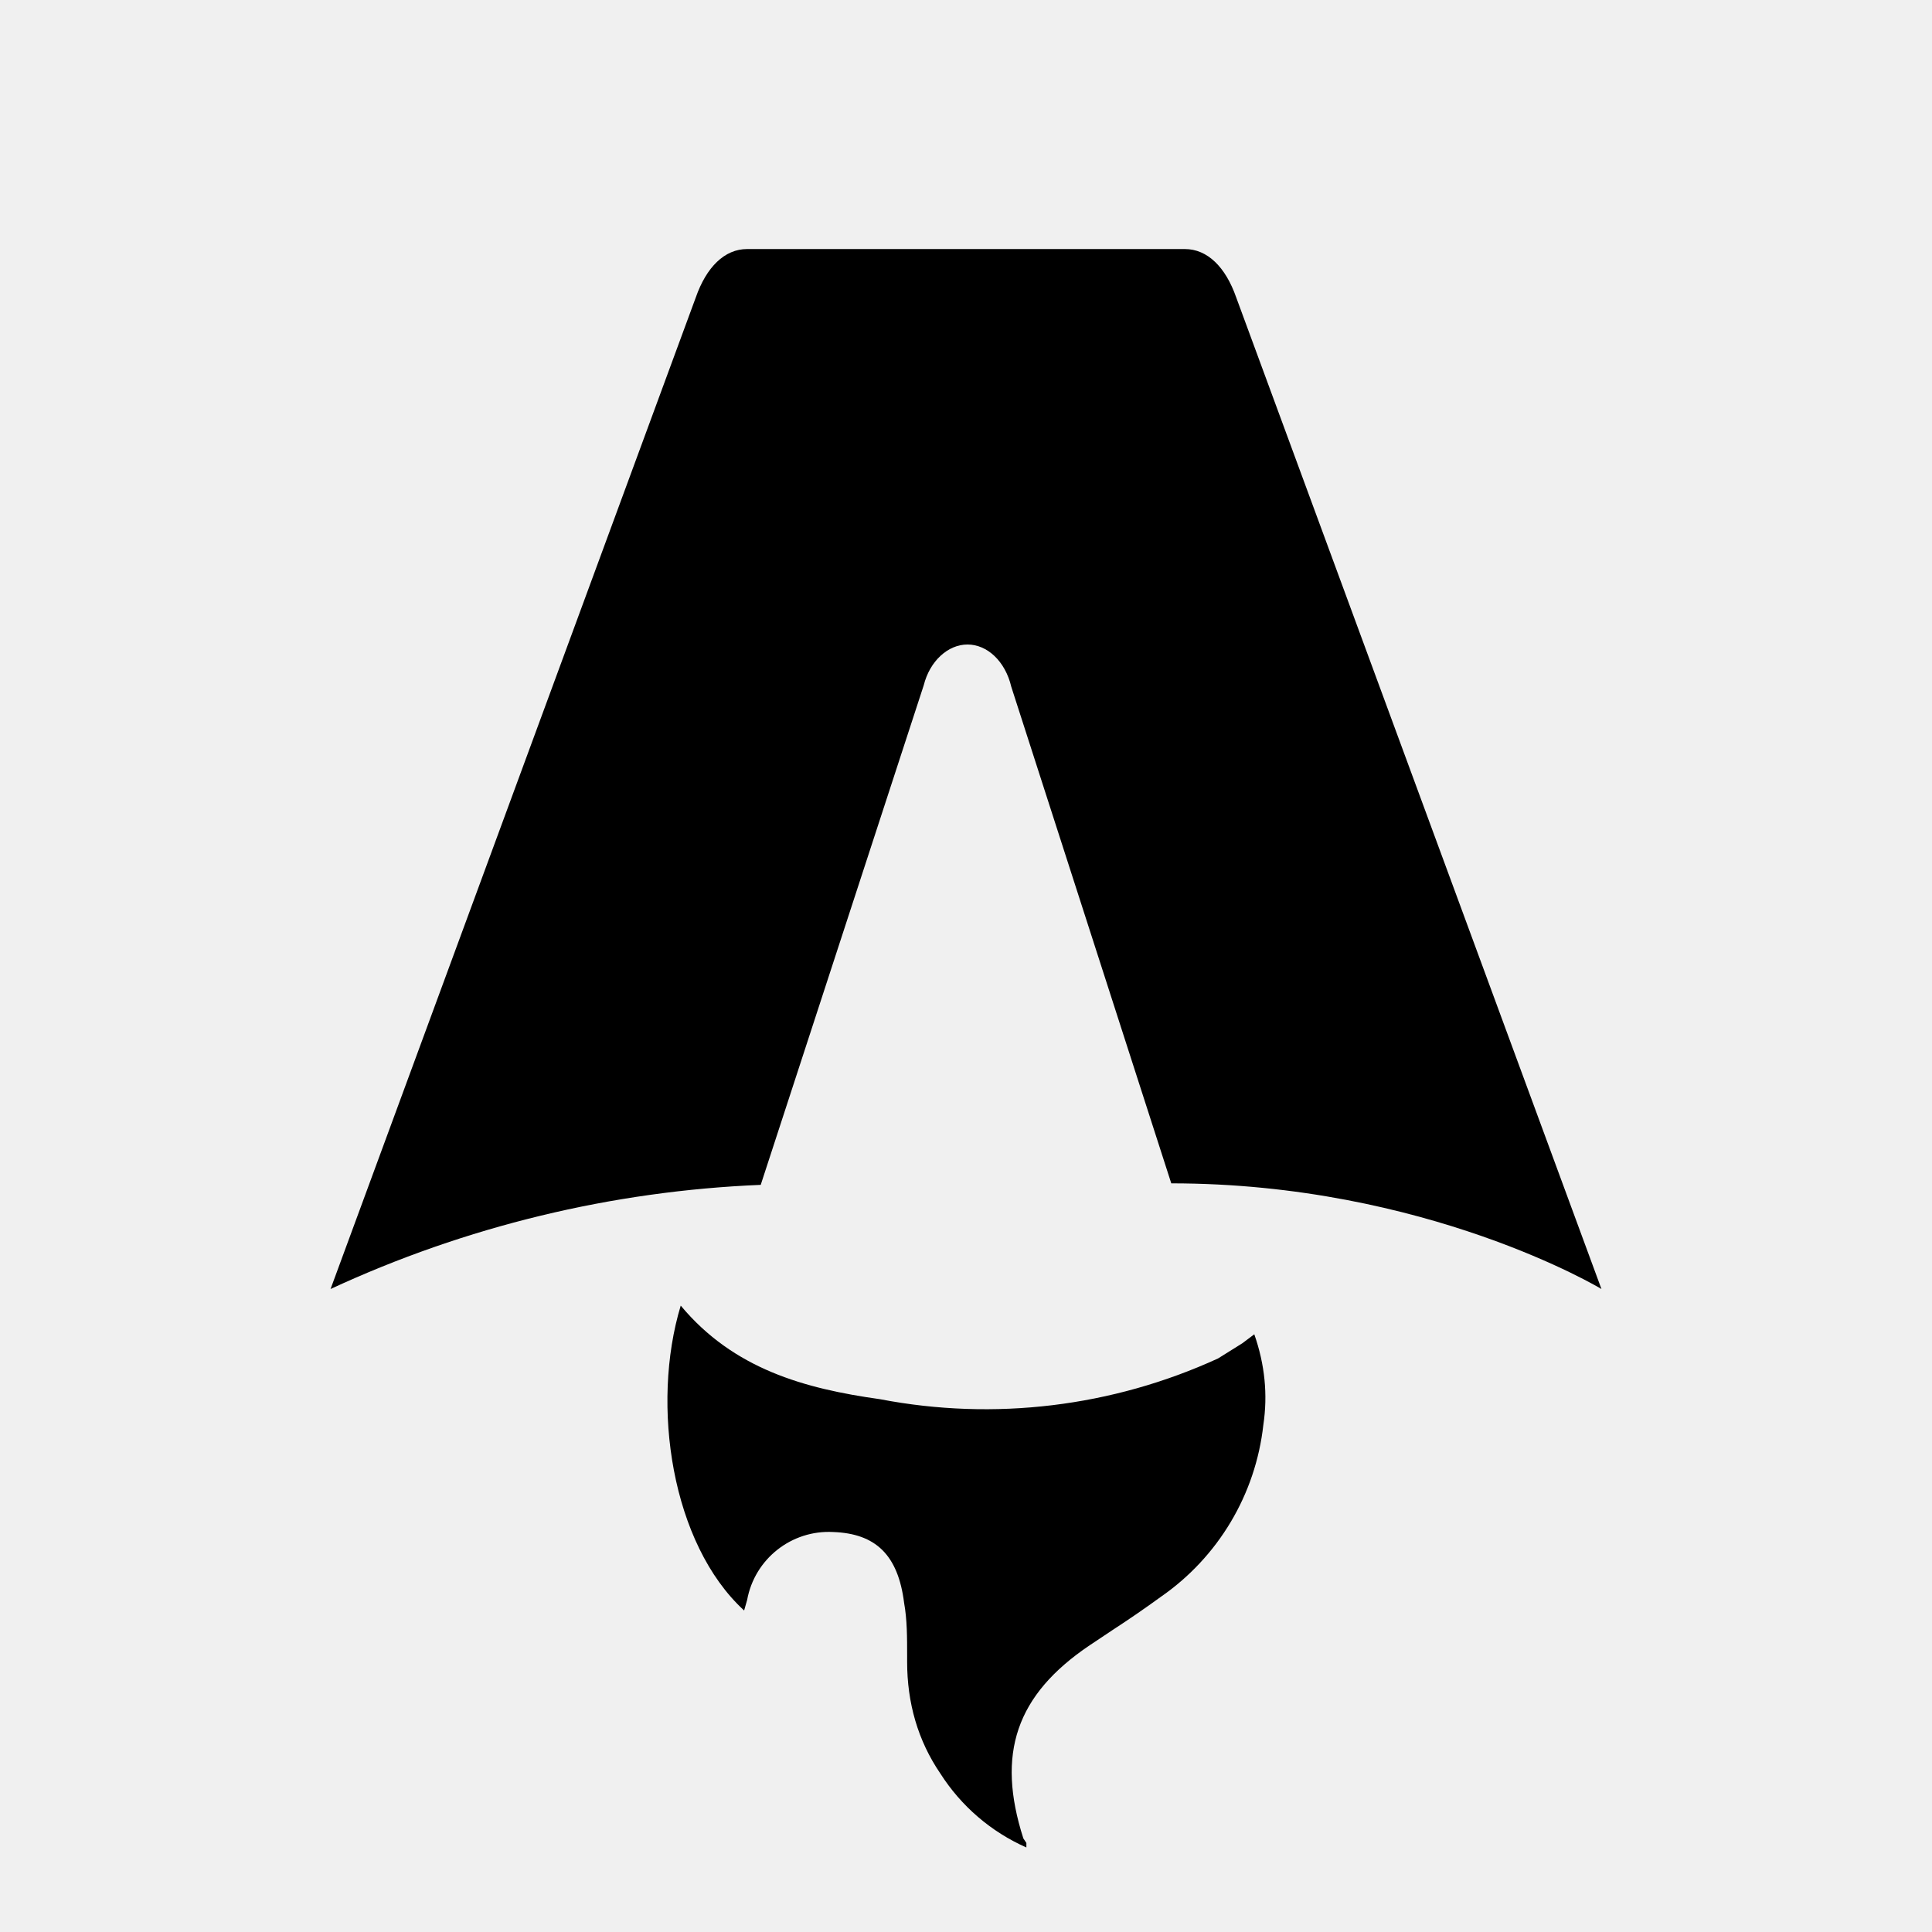
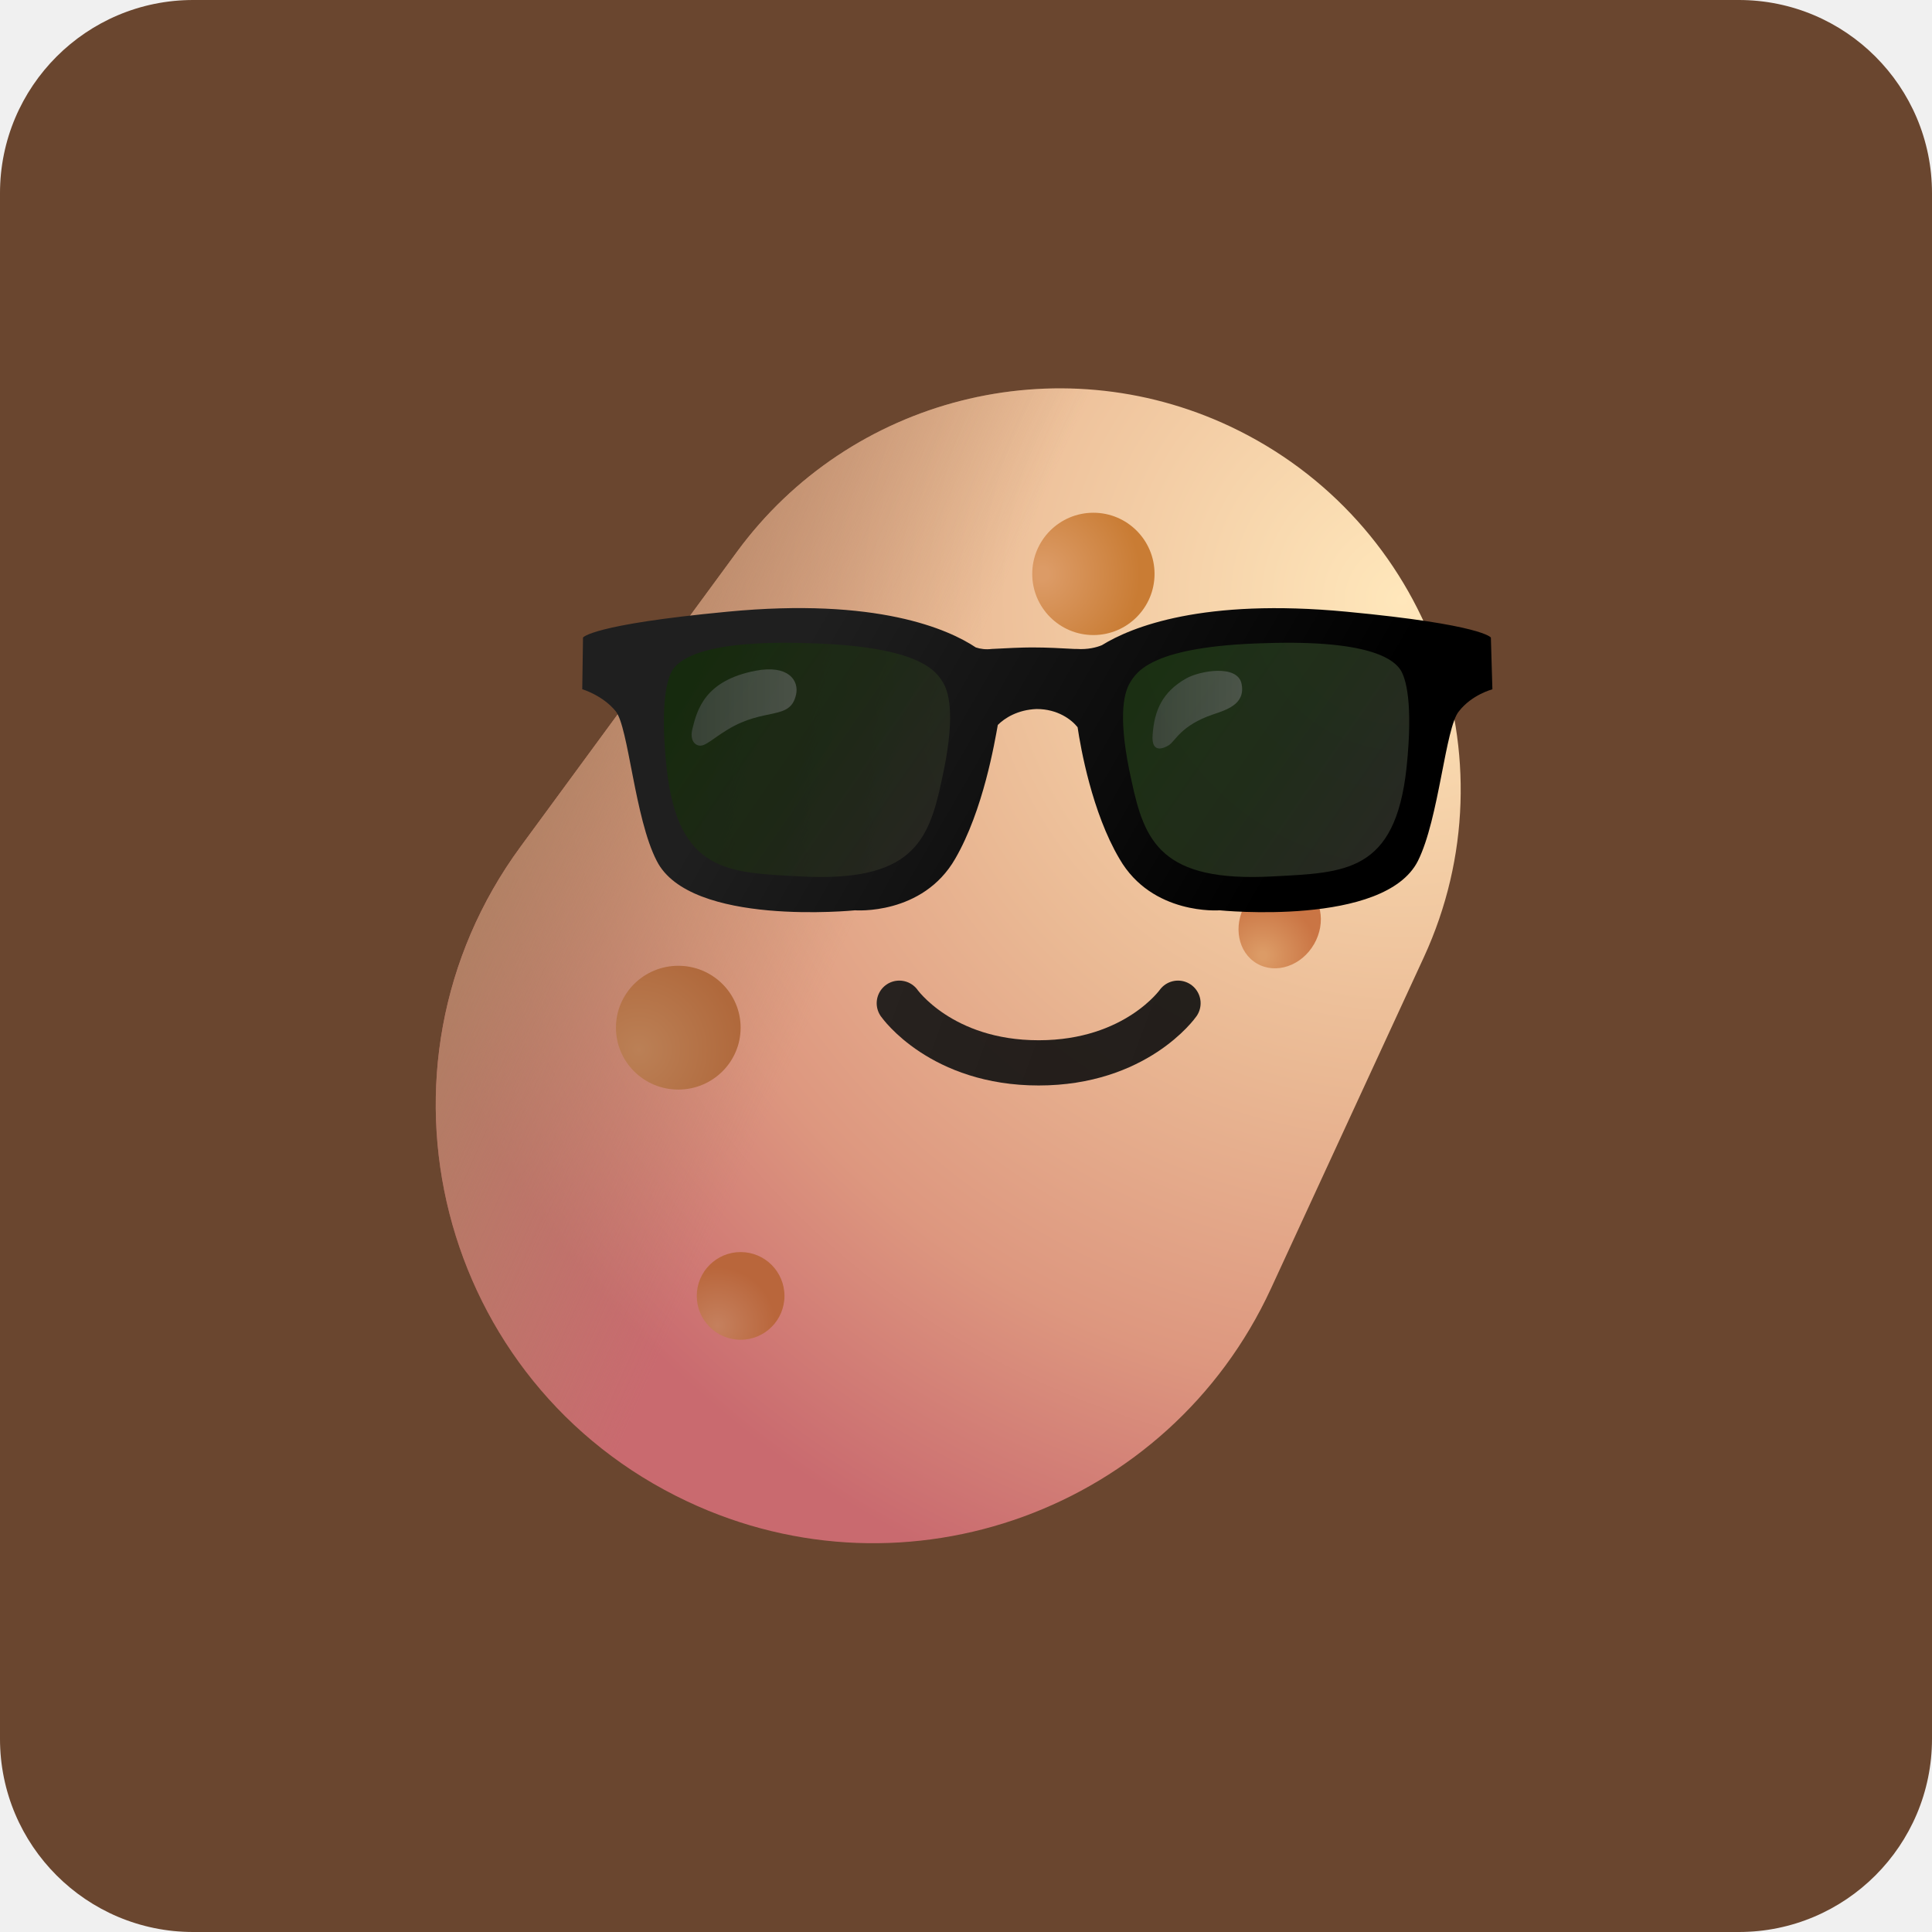
- <svg xmlns="http://www.w3.org/2000/svg" fill="none" viewBox="0 0 128 128">
-   <path d="M50.4 78.5a75.1 75.1 0 0 0-28.5 6.9l24.2-65.7c.7-2 1.9-3.2 3.4-3.2h29c1.5 0 2.7 1.2 3.4 3.2l24.2 65.7s-11.6-7-28.5-7L67 45.5c-.4-1.7-1.6-2.8-2.9-2.8-1.3 0-2.5 1.1-2.9 2.7L50.4 78.5Zm-1.1 28.2Zm-4.2-20.2c-2 6.6-.6 15.8 4.2 20.2a17.5 17.5 0 0 1 .2-.7 5.5 5.5 0 0 1 5.7-4.5c2.8.1 4.3 1.5 4.7 4.7.2 1.1.2 2.3.2 3.5v.4c0 2.7.7 5.2 2.2 7.4a13 13 0 0 0 5.7 4.9v-.3l-.2-.3c-1.8-5.6-.5-9.5 4.4-12.8l1.5-1a73 73 0 0 0 3.2-2.2 16 16 0 0 0 6.8-11.4c.3-2 .1-4-.6-6l-.8.6-1.6 1a37 37 0 0 1-22.4 2.7c-5-.7-9.7-2-13.2-6.2Z" />
-   <style>
-         path { fill: #000; }
-         @media (prefers-color-scheme: dark) {
-             path { fill: #FFF; }
-         }
-     </style>
+ <svg xmlns="http://www.w3.org/2000/svg" version="1.1" width="1000" height="1000">
+   <g clip-path="url(#SvgjsClipPath1454)">
+     <rect width="1000" height="1000" fill="#6a462f" />
+     <g transform="matrix(1.757812,0,0,1.757812,50,50)">
+       <svg version="1.1" width="512" height="512">
+         <svg width="512" height="512" viewBox="0 0 512 512">
+           <path id="Rectangle" fill="#6a462f" fill-rule="evenodd" stroke="none" visibility="hidden" d="M 0 512 L 512 512 L 512 0 L 0 0 Z" />
+           <g id="Cool-Potato">
+             <g id="potatocolor">
+               <radialGradient id="radialGradient1" cx="384.418" cy="148.104" r="353.072" fx="384.418" fy="148.104" gradientUnits="userSpaceOnUse">
+                 <stop offset="1e-05" stop-color="#ffe7bb" stop-opacity="1" />
+                 <stop offset="0.399" stop-color="#eab994" stop-opacity="1" />
+                 <stop offset="0.657" stop-color="#dd977f" stop-opacity="1" />
+                 <stop offset="0.781" stop-color="#d27e76" stop-opacity="1" />
+                 <stop offset="0.885" stop-color="#c96a6f" stop-opacity="1" />
+               </radialGradient>
+               <path id="Path" fill="url(#radialGradient1)" stroke="none" d="M 333.84 97.153 C 282.809 73.096 221.816 88.648 188.525 134.09 L 124.858 220.842 C 76.865 286.21 100.557 379.158 173.944 413.664 C 238.705 444.161 315.736 415.973 345.747 351.091 L 390.824 253.404 C 417.919 194.598 392.525 124.855 333.84 97.153 Z" />
+               <linearGradient id="linearGradient1" x1="121.672" y1="167.848" x2="234.061" y2="217.967" gradientUnits="userSpaceOnUse">
+                 <stop offset="1e-05" stop-color="#ab8261" stop-opacity="1" />
+                 <stop offset="1" stop-color="#ae8462" stop-opacity="0" />
+               </linearGradient>
+               <path id="path1" fill="url(#linearGradient1)" stroke="none" d="M 333.84 97.153 C 282.809 73.096 221.816 88.648 188.525 134.09 L 124.858 220.842 C 76.865 286.21 100.557 379.158 173.944 413.664 C 238.705 444.161 315.736 415.973 345.747 351.091 L 390.824 253.404 C 417.919 194.598 392.525 124.855 333.84 97.153 Z" />
+               <radialGradient id="radialGradient2" cx="159.641" cy="280.617" r="29.714" fx="159.641" fy="280.617" gradientUnits="userSpaceOnUse">
+                 <stop offset="1e-05" stop-color="#bb8056" stop-opacity="1" />
+                 <stop offset="1" stop-color="#b0693c" stop-opacity="1" />
+               </radialGradient>
+               <path id="path3" fill="url(#radialGradient2)" stroke="none" d="M 171.281 292.387 C 181.419 292.387 189.637 284.227 189.637 274.162 C 189.637 264.096 181.419 255.936 171.281 255.936 C 161.144 255.936 152.926 264.096 152.926 274.162 C 152.926 284.227 161.144 292.387 171.281 292.387 Z" />
+               <radialGradient id="radialGradient3" cx="182.803" cy="361.87" r="17.187" fx="182.803" fy="361.87" gradientUnits="userSpaceOnUse">
+                 <stop offset="1e-05" stop-color="#c5805e" stop-opacity="1" />
+                 <stop offset="1" stop-color="#b9663b" stop-opacity="1" />
+               </radialGradient>
+               <path id="path4" fill="url(#radialGradient3)" stroke="none" d="M 189.636 366.055 C 196.766 366.055 202.546 360.276 202.546 353.145 C 202.546 346.015 196.766 340.235 189.636 340.235 C 182.505 340.235 176.726 346.015 176.726 353.145 C 176.726 360.276 182.505 366.055 189.636 366.055 Z" />
+               <radialGradient id="radialGradient4" cx="343.412" cy="252.899" r="19.047" fx="343.412" fy="252.899" gradientUnits="userSpaceOnUse">
+                 <stop offset="0.056" stop-color="#dc9b66" stop-opacity="1" />
+                 <stop offset="0.852" stop-color="#ca7544" stop-opacity="1" />
+               </radialGradient>
+               <path id="path5" fill="url(#radialGradient4)" stroke="none" d="M 341.69 255.288 C 347.277 258.515 354.796 255.956 358.485 249.571 C 362.174 243.186 360.635 235.393 355.048 232.165 C 349.46 228.938 341.94 231.496 338.252 237.881 C 334.563 244.266 336.102 252.059 341.69 255.288 Z" />
+               <radialGradient id="radialGradient5" cx="278.484" cy="140.544" r="33.804" fx="278.484" fy="140.544" gradientUnits="userSpaceOnUse">
+                 <stop offset="0.056" stop-color="#dc9b66" stop-opacity="1" />
+                 <stop offset="0.852" stop-color="#c97c34" stop-opacity="1" />
+               </radialGradient>
+               <path id="path6" fill="url(#radialGradient5)" stroke="none" d="M 293.51 158.552 C 303.456 158.552 311.518 150.489 311.518 140.544 C 311.518 130.599 303.456 122.537 293.51 122.537 C 283.565 122.537 275.504 130.599 275.504 140.544 C 275.504 150.489 283.565 158.552 293.51 158.552 Z" />
+             </g>
+             <g id="smilingfacewithsunglassescolor">
+               <linearGradient id="linearGradient2" x1="52.988" y1="173.351" x2="501.798" y2="339.742" gradientUnits="userSpaceOnUse">
+                 <stop offset="1e-05" stop-color="#222222" stop-opacity="1" />
+                 <stop offset="1" stop-color="#000000" stop-opacity="1" />
+               </linearGradient>
+               <path id="path8" fill="none" stroke="url(#linearGradient2)" stroke-width="13.316" stroke-linecap="round" stroke-linejoin="round" opacity="0.903" d="M 236.359 266.957 C 236.359 266.957 248.669 284.523 277.393 284.523 C 306.116 284.523 318.427 266.957 318.427 266.957" />
+             </g>
+             <g id="emojiu1f576">
+               <g id="Group" opacity="0.951">
+                 <linearGradient id="linearGradient3" x1="243.171" y1="218.931" x2="175.186" y2="171.703" gradientUnits="userSpaceOnUse">
+                   <stop offset="1e-05" stop-color="#131815" stop-opacity="1" />
+                   <stop offset="1" stop-color="#052004" stop-opacity="1" />
+                 </linearGradient>
+                 <path id="path9" fill="url(#linearGradient3)" stroke="none" opacity="0.951" d="M 251.184 171.419 C 248.884 167.6 244.104 159.628 209.756 158.712 C 186.217 157.908 172.504 160.789 167.748 167.578 C 165.671 170.839 163.616 178.745 165.626 197.884 C 169.11 229.888 185.19 230.736 205.58 231.786 L 207.121 231.875 C 209.332 231.987 211.409 232.054 213.374 232.054 C 242.273 232.054 247.32 219.436 251.028 201.949 C 254.333 187.053 254.4 176.802 251.184 171.419 Z" />
+                 <linearGradient id="linearGradient4" x1="378.376" y1="218.894" x2="310.381" y2="171.695" gradientUnits="userSpaceOnUse">
+                   <stop offset="1e-05" stop-color="#131815" stop-opacity="1" />
+                   <stop offset="1" stop-color="#052004" stop-opacity="1" />
+                 </linearGradient>
+                 <path id="path10" fill="url(#linearGradient4)" stroke="none" opacity="0.951" d="M 385.764 167.489 C 381.074 160.767 367.361 157.908 343.822 158.712 C 309.451 159.65 304.672 167.6 302.372 171.419 L 302.372 171.419 C 299.156 176.802 299.2 187.053 302.55 201.882 C 306.28 219.413 311.305 232.009 340.204 232.009 C 342.169 232.009 344.269 231.942 346.457 231.831 L 347.998 231.741 C 368.366 230.692 384.468 229.843 387.952 197.84 C 389.94 178.745 387.885 170.839 385.764 167.489 Z" />
+               </g>
+               <linearGradient id="linearGradient5" x1="210.002" y1="156.607" x2="344.001" y2="234.157" gradientUnits="userSpaceOnUse">
+                 <stop offset="1e-05" stop-color="#1f1f1f" stop-opacity="1" />
+                 <stop offset="1" stop-color="#000000" stop-opacity="1" />
+               </linearGradient>
+               <path id="path11" fill="url(#linearGradient5)" stroke="none" d="M 410.553 159.293 C 410.553 159.293 408.32 155.496 368.053 151.677 C 325.777 147.657 304.739 156.144 296.029 161.526 C 294.466 162.196 291.786 162.866 288.637 162.643 L 287.967 162.643 C 283.723 162.419 279.905 162.196 275.438 162.196 L 275.215 162.196 C 272.758 162.196 267.376 162.419 263.579 162.643 C 261.792 162.866 260.229 162.643 258.889 162.196 C 250.827 156.836 229.811 147.434 185.748 151.677 C 145.459 155.496 143.226 159.293 143.226 159.293 L 143.002 174.501 C 143.002 174.501 149.032 176.288 152.851 180.978 C 156.648 185.668 158.435 212.512 164.934 225.041 C 174.76 244.516 223.312 239.603 223.312 239.603 C 223.312 239.603 243.211 241.166 252.837 224.394 C 261.122 210.078 264.472 189.934 265.366 185.02 C 267.376 183.01 271.172 180.554 276.778 180.33 C 283.031 180.33 287.073 183.457 288.86 185.69 C 289.753 191.72 293.103 210.748 301.166 224.394 C 310.791 241.166 330.69 239.603 330.69 239.603 C 330.69 239.603 379.242 244.516 389.069 225.064 C 395.322 212.535 397.131 185.69 401.151 181 C 404.948 176.087 411 174.524 411 174.524 L 410.553 159.293 Z M 248.817 201.435 C 245.02 219.324 240.085 231.406 207.21 229.62 C 185.949 228.503 171.187 228.503 167.837 197.639 C 165.827 178.41 168.06 171.241 169.623 168.784 C 171.187 166.551 176.792 159.829 209.667 160.945 C 242.541 161.839 247.253 169.231 249.263 172.581 C 251.273 175.931 252.837 183.546 248.817 201.435 Z M 385.719 197.639 C 382.369 228.503 367.607 228.503 346.346 229.62 C 313.471 231.406 308.536 219.324 304.739 201.435 C 300.719 183.546 302.282 175.931 304.292 172.581 C 306.302 169.231 311.015 161.839 343.889 160.945 C 376.763 159.829 382.369 166.529 383.932 168.784 C 385.496 171.241 387.729 178.387 385.719 197.639 Z" />
+               <linearGradient id="linearGradient6" x1="175.208" y1="179.884" x2="206.114" y2="179.884" gradientUnits="userSpaceOnUse">
+                 <stop offset="1e-05" stop-color="#68686f" stop-opacity="1" />
+                 <stop offset="1" stop-color="#8e8e93" stop-opacity="1" />
+               </linearGradient>
+               <path id="path12" fill="url(#linearGradient6)" stroke="none" opacity="0.397" d="M 193.967 169.074 C 203.637 167.198 206.897 171.888 205.96 176.087 C 204.24 183.837 196.781 179.705 185.86 186.36 C 181.259 189.174 179.383 191.184 177.686 191.117 C 176.055 191.05 174.648 189.375 175.43 186.204 C 176.837 180.442 179.182 171.933 193.967 169.074 Z" />
+               <linearGradient id="linearGradient7" x1="310.915" y1="180.518" x2="337.31" y2="180.518" gradientUnits="userSpaceOnUse">
+                 <stop offset="1e-05" stop-color="#68686f" stop-opacity="1" />
+                 <stop offset="1" stop-color="#8e8e93" stop-opacity="1" />
+               </linearGradient>
+               <path id="path13" fill="url(#linearGradient7)" stroke="none" opacity="0.397" d="M 320.908 171.285 C 324.861 169.074 335.961 167.087 337.144 172.916 C 338.35 178.923 332.7 180.576 328.702 181.938 C 319.255 185.154 317.692 189.733 315.727 190.983 C 314.409 191.81 310.523 193.686 310.948 187.991 C 311.439 180.755 313.806 175.283 320.908 171.285 Z" />
+             </g>
+           </g>
+         </svg>
+       </svg>
+     </g>
+   </g>
+   <defs>
+     <clipPath id="SvgjsClipPath1454">
+       <rect width="1000" height="1000" x="0" y="0" rx="100" ry="100" />
+     </clipPath>
+   </defs>
</svg>
